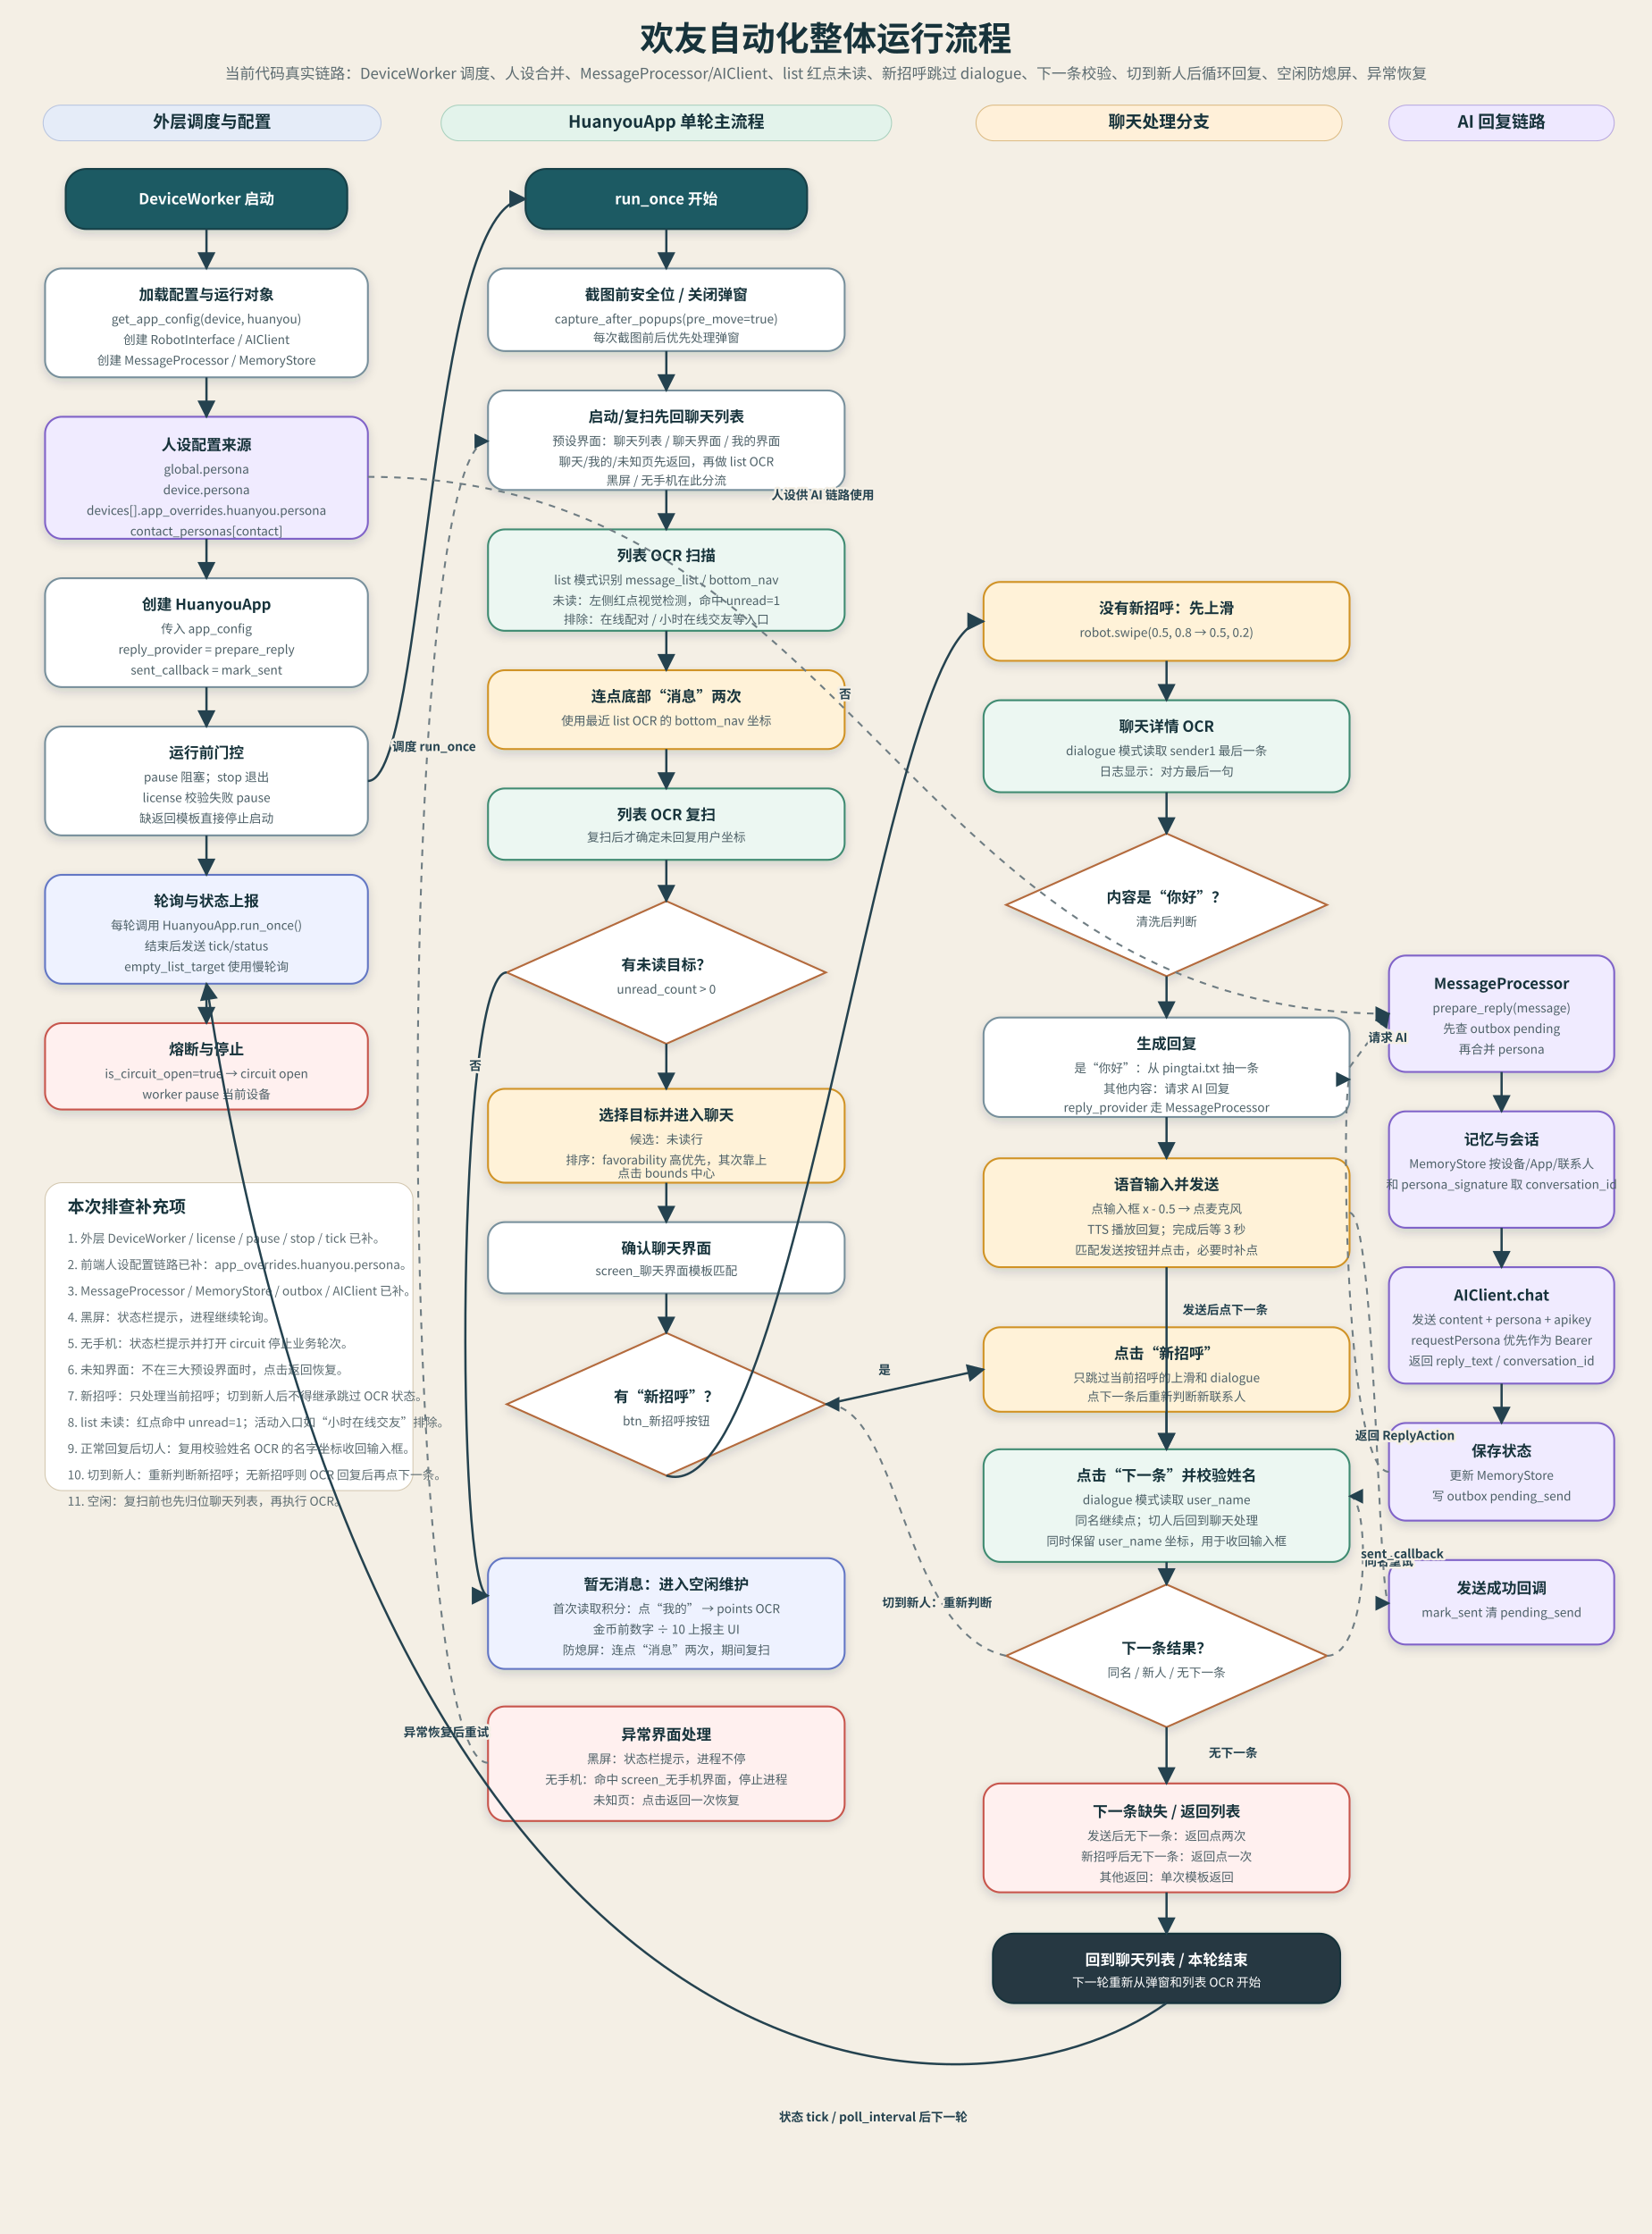
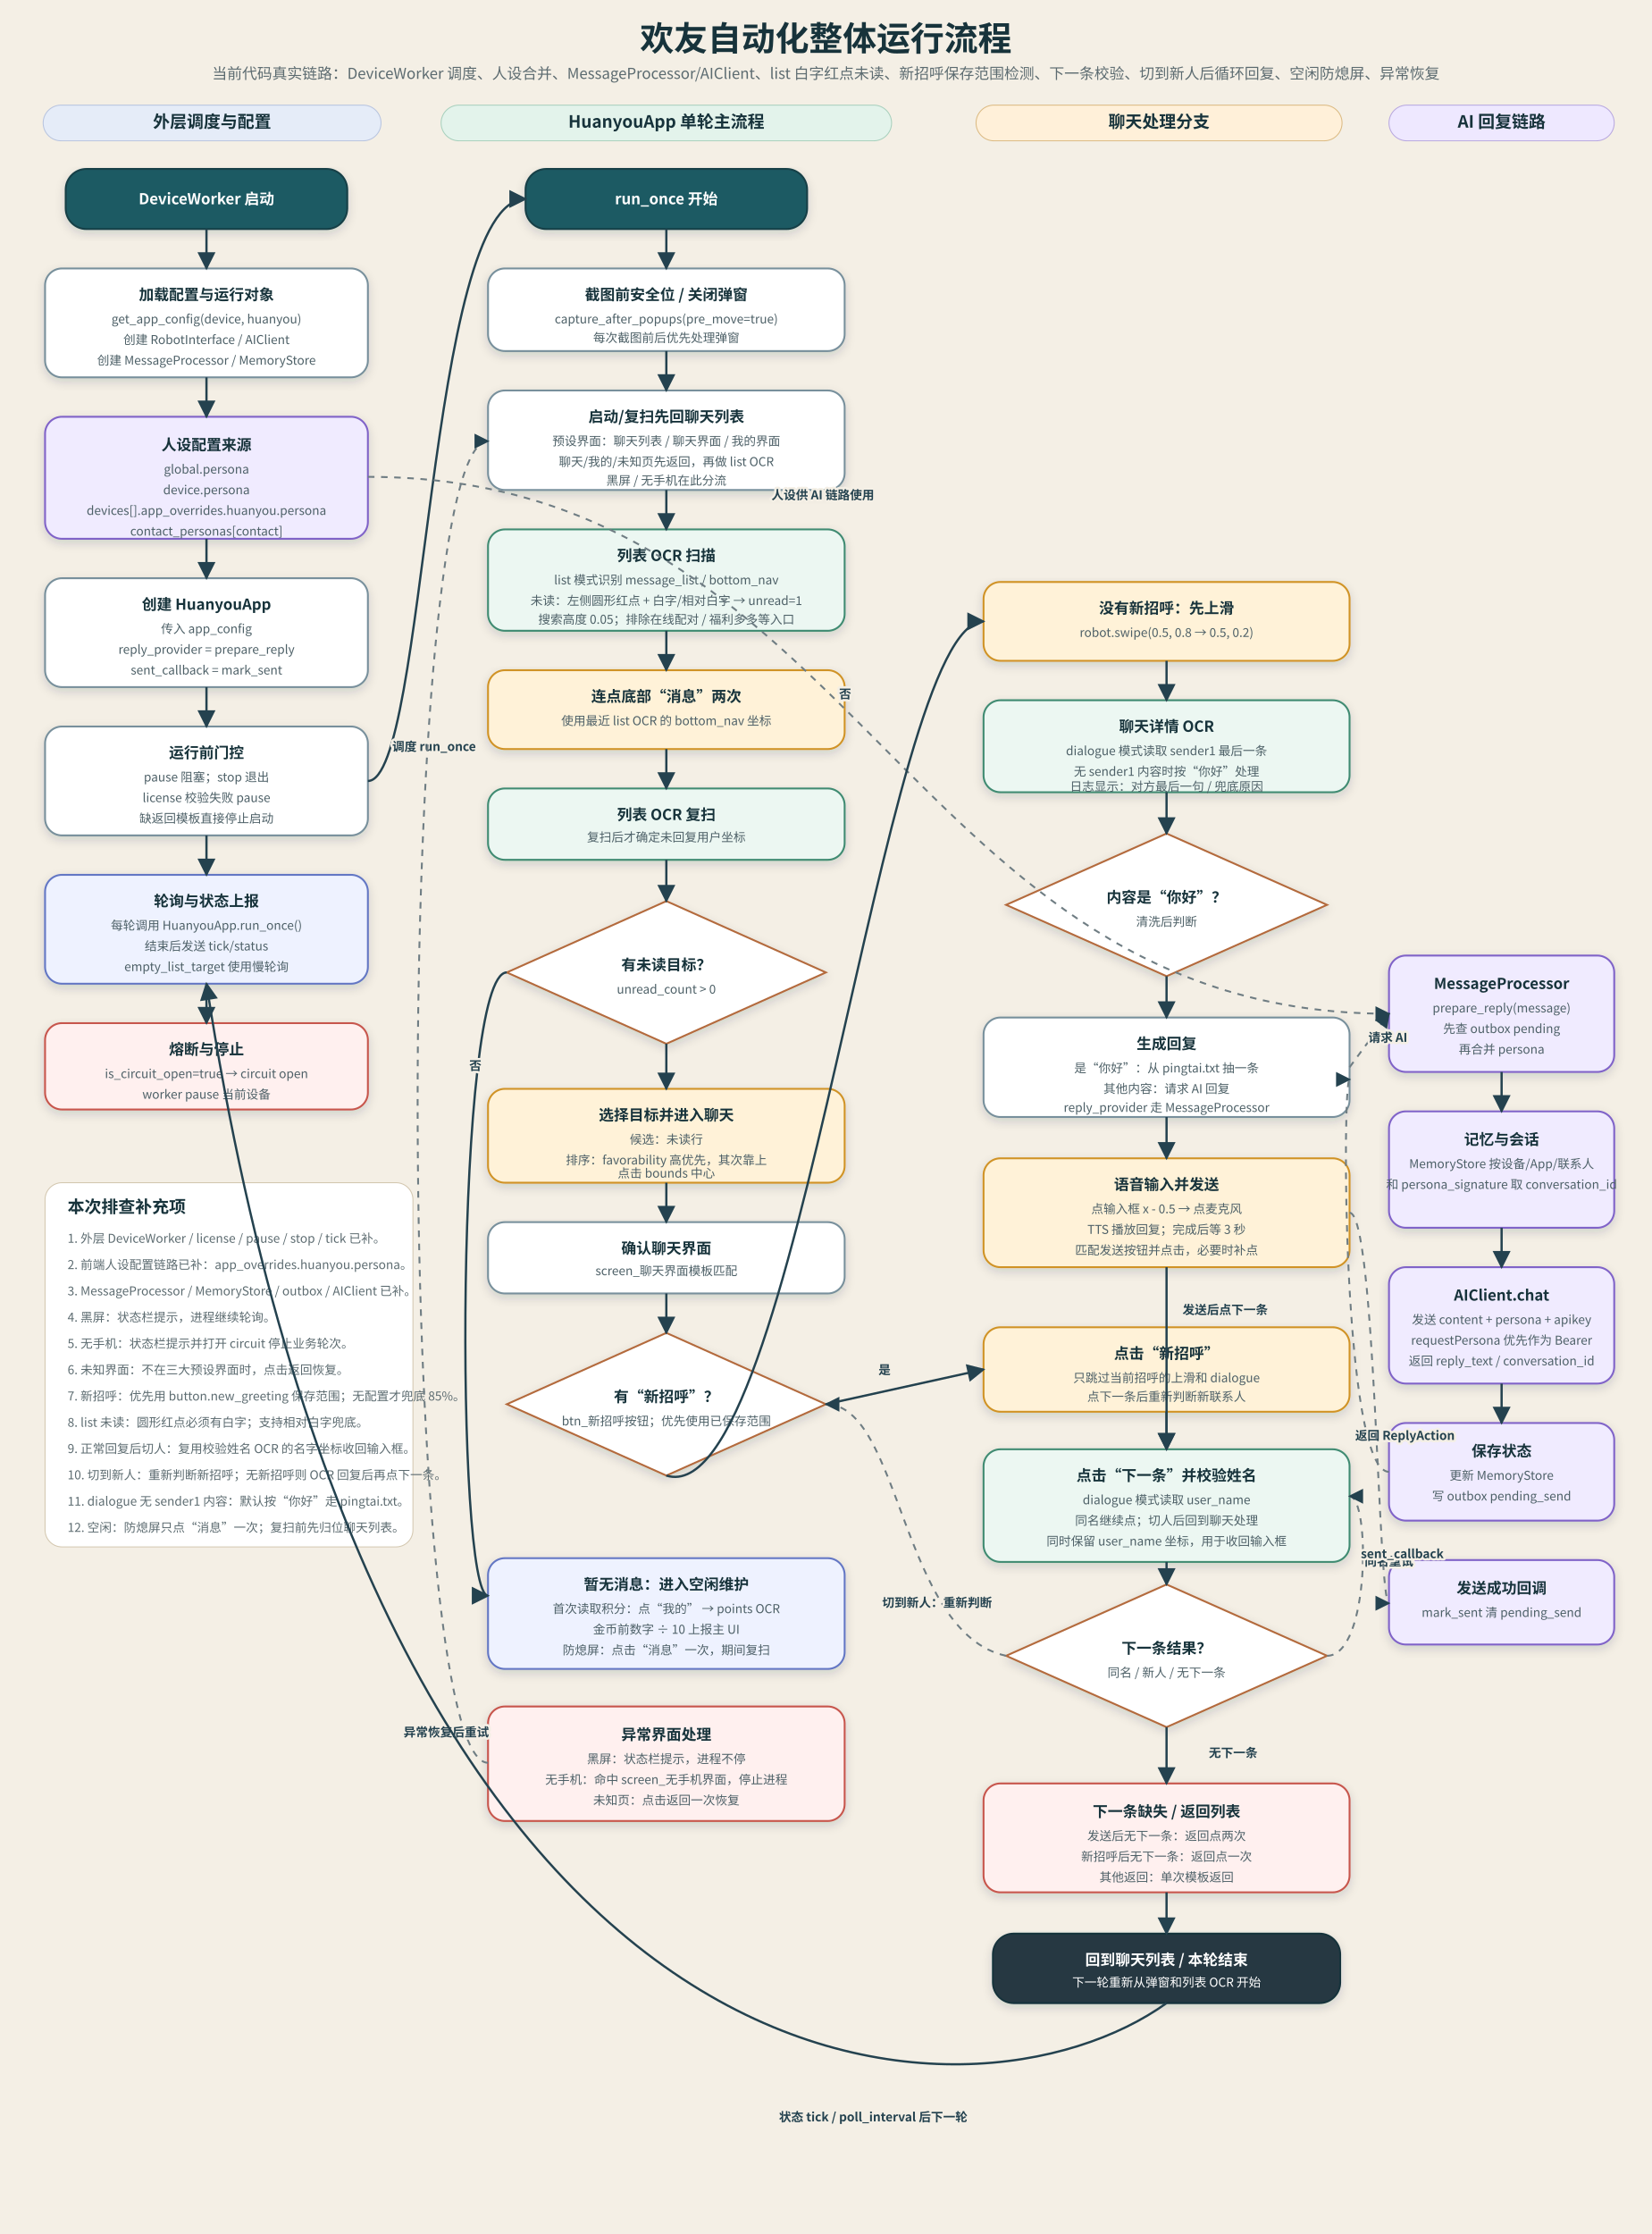
<svg xmlns="http://www.w3.org/2000/svg" width="1760" height="2380" viewBox="0 0 1760 2380" role="img" aria-labelledby="title desc">
  <defs>
    <marker id="arrow" viewBox="0 0 10 10" refX="9" refY="5" markerWidth="8" markerHeight="8" orient="auto-start-reverse">
      <path d="M 0 0 L 10 5 L 0 10 z" fill="#24424f" />
    </marker>
    <filter id="shadow" x="-10%" y="-10%" width="120%" height="130%">
      <feDropShadow dx="0" dy="4" stdDeviation="5" flood-color="#16313a" flood-opacity="0.16" />
    </filter>
    <style>
      .bg { fill: #f4efe5; }
      .title { font: 700 36px "Microsoft YaHei", "Noto Sans CJK SC", sans-serif; fill: #17333b; }
      .subtitle { font: 400 16px "Microsoft YaHei", "Noto Sans CJK SC", sans-serif; fill: #5c6b70; }
      .lane-title { font: 700 18px "Microsoft YaHei", "Noto Sans CJK SC", sans-serif; fill: #17333b; }
      .node { filter: url(#shadow); stroke-width: 2; }
      .start { fill: #1f5a64; stroke: #173f47; }
      .process { fill: #ffffff; stroke: #78909c; }
      .ocr { fill: #ecf7f2; stroke: #3f8b72; }
      .action { fill: #fff2d8; stroke: #d09327; }
      .decision { fill: #ffffff; stroke: #b36a3c; }
      .warning { fill: #fff0ef; stroke: #c7564d; }
      .idle { fill: #eef2ff; stroke: #6477c4; }
      .ai { fill: #f0ebff; stroke: #8064c8; }
      .end { fill: #263943; stroke: #17333b; }
      .node-text { font: 600 16px "Microsoft YaHei", "Noto Sans CJK SC", sans-serif; fill: #17333b; text-anchor: middle; dominant-baseline: middle; }
      .node-sub { font: 400 13px "Microsoft YaHei", "Noto Sans CJK SC", sans-serif; fill: #4d6067; text-anchor: middle; dominant-baseline: middle; }
      .white-text { fill: #ffffff; }
      .edge { fill: none; stroke: #24424f; stroke-width: 2.4; marker-end: url(#arrow); }
      .edge-soft { fill: none; stroke: #6f7d83; stroke-width: 2; stroke-dasharray: 7 7; marker-end: url(#arrow); }
      .label { font: 700 13px "Microsoft YaHei", "Noto Sans CJK SC", sans-serif; fill: #24424f; paint-order: stroke; stroke: #f4efe5; stroke-width: 5; stroke-linejoin: round; }
      .note { font: 400 13px "Microsoft YaHei", "Noto Sans CJK SC", sans-serif; fill: #5c6b70; }
    </style>
  </defs>
  <rect class="bg" x="0" y="0" width="1760" height="2380" />
  <text class="title" x="880" y="54" text-anchor="middle">欢友自动化整体运行流程</text>
-   <text class="subtitle" x="880" y="84" text-anchor="middle">当前代码真实链路：DeviceWorker 调度、人设合并、MessageProcessor/AIClient、list 红点未读、新招呼跳过 dialogue、下一条校验、切到新人后循环回复、空闲防熄屏、异常恢复</text>
+   <text class="subtitle" x="880" y="84" text-anchor="middle">当前代码真实链路：DeviceWorker 调度、人设合并、MessageProcessor/AIClient、list 白字红点未读、新招呼保存范围检测、下一条校验、切到新人后循环回复、空闲防熄屏、异常恢复</text>
  <rect x="46" y="112" width="360" height="38" rx="19" fill="#e5ecf8" stroke="#b8c4df" />
  <text class="lane-title" x="226" y="136" text-anchor="middle">外层调度与配置</text>
  <rect x="470" y="112" width="480" height="38" rx="19" fill="#e3f3eb" stroke="#a8d0bd" />
  <text class="lane-title" x="710" y="136" text-anchor="middle">HuanyouApp 单轮主流程</text>
  <rect x="1040" y="112" width="390" height="38" rx="19" fill="#fff0d9" stroke="#dbba83" />
  <text class="lane-title" x="1235" y="136" text-anchor="middle">聊天处理分支</text>
  <rect x="1480" y="112" width="240" height="38" rx="19" fill="#eee8ff" stroke="#b8a8df" />
  <text class="lane-title" x="1600" y="136" text-anchor="middle">AI 回复链路</text>
  <g>
    <rect class="node start" x="70" y="180" width="300" height="64" rx="22" />
    <text class="node-text white-text" x="220" y="212">DeviceWorker 启动</text>
  </g>
  <g>
    <rect class="node process" x="48" y="286" width="344" height="116" rx="18" />
    <text class="node-text" x="220" y="314">加载配置与运行对象</text>
    <text class="node-sub" x="220" y="340">get_app_config(device, huanyou)</text>
    <text class="node-sub" x="220" y="362">创建 RobotInterface / AIClient</text>
    <text class="node-sub" x="220" y="384">创建 MessageProcessor / MemoryStore</text>
  </g>
  <g>
    <rect class="node ai" x="48" y="444" width="344" height="130" rx="18" />
    <text class="node-text" x="220" y="474">人设配置来源</text>
    <text class="node-sub" x="220" y="500">global.persona</text>
    <text class="node-sub" x="220" y="522">device.persona</text>
    <text class="node-sub" x="220" y="544">devices[].app_overrides.huanyou.persona</text>
    <text class="node-sub" x="220" y="566">contact_personas[contact]</text>
  </g>
  <g>
    <rect class="node process" x="48" y="616" width="344" height="116" rx="18" />
    <text class="node-text" x="220" y="644">创建 HuanyouApp</text>
    <text class="node-sub" x="220" y="670">传入 app_config</text>
    <text class="node-sub" x="220" y="692">reply_provider = prepare_reply</text>
    <text class="node-sub" x="220" y="714">sent_callback = mark_sent</text>
  </g>
  <g>
    <rect class="node process" x="48" y="774" width="344" height="116" rx="18" />
    <text class="node-text" x="220" y="802">运行前门控</text>
    <text class="node-sub" x="220" y="828">pause 阻塞；stop 退出</text>
    <text class="node-sub" x="220" y="850">license 校验失败 pause</text>
    <text class="node-sub" x="220" y="872">缺返回模板直接停止启动</text>
  </g>
  <g>
    <rect class="node idle" x="48" y="932" width="344" height="116" rx="18" />
    <text class="node-text" x="220" y="960">轮询与状态上报</text>
    <text class="node-sub" x="220" y="986">每轮调用 HuanyouApp.run_once()</text>
    <text class="node-sub" x="220" y="1008">结束后发送 tick/status</text>
    <text class="node-sub" x="220" y="1030">empty_list_target 使用慢轮询</text>
  </g>
  <g>
    <rect class="node warning" x="48" y="1090" width="344" height="92" rx="18" />
    <text class="node-text" x="220" y="1118">熔断与停止</text>
    <text class="node-sub" x="220" y="1144">is_circuit_open=true → circuit open</text>
    <text class="node-sub" x="220" y="1166">worker pause 当前设备</text>
  </g>
  <g>
    <rect class="node start" x="560" y="180" width="300" height="64" rx="22" />
    <text class="node-text white-text" x="710" y="212">run_once 开始</text>
  </g>
  <g>
    <rect class="node process" x="520" y="286" width="380" height="88" rx="18" />
    <text class="node-text" x="710" y="314">截图前安全位 / 关闭弹窗</text>
    <text class="node-sub" x="710" y="340">capture_after_popups(pre_move=true)</text>
    <text class="node-sub" x="710" y="360">每次截图前后优先处理弹窗</text>
  </g>
  <g>
    <rect class="node process" x="520" y="416" width="380" height="106" rx="18" />
    <text class="node-text" x="710" y="444">启动/复扫先回聊天列表</text>
    <text class="node-sub" x="710" y="470">预设界面：聊天列表 / 聊天界面 / 我的界面</text>
    <text class="node-sub" x="710" y="492">聊天/我的/未知页先返回，再做 list OCR</text>
    <text class="node-sub" x="710" y="512">黑屏 / 无手机在此分流</text>
  </g>
  <g>
    <rect class="node ocr" x="520" y="564" width="380" height="108" rx="18" />
    <text class="node-text" x="710" y="592">列表 OCR 扫描</text>
    <text class="node-sub" x="710" y="618">list 模式识别 message_list / bottom_nav</text>
-     <text class="node-sub" x="710" y="640">未读：左侧红点视觉检测，命中 unread=1</text>
-     <text class="node-sub" x="710" y="660">排除：在线配对 / 小时在线交友等入口</text>
+     <text class="node-sub" x="710" y="640">未读：左侧圆形红点 + 白字/相对白字 → unread=1</text>
+     <text class="node-sub" x="710" y="660">搜索高度 0.05；排除在线配对 / 福利多多等入口</text>
  </g>
  <g>
    <rect class="node action" x="520" y="714" width="380" height="84" rx="18" />
    <text class="node-text" x="710" y="742">连点底部“消息”两次</text>
    <text class="node-sub" x="710" y="768">使用最近 list OCR 的 bottom_nav 坐标</text>
  </g>
  <g>
    <rect class="node ocr" x="520" y="840" width="380" height="76" rx="18" />
    <text class="node-text" x="710" y="868">列表 OCR 复扫</text>
    <text class="node-sub" x="710" y="892">复扫后才确定未回复用户坐标</text>
  </g>
  <g>
    <path class="node decision" d="M710 960 L880 1036 L710 1112 L540 1036 Z" />
    <text class="node-text" x="710" y="1028">有未读目标？</text>
    <text class="node-sub" x="710" y="1054">unread_count &gt; 0</text>
  </g>
  <g>
    <rect class="node action" x="520" y="1160" width="380" height="100" rx="18" />
    <text class="node-text" x="710" y="1188">选择目标并进入聊天</text>
    <text class="node-sub" x="710" y="1214">候选：未读行</text>
    <text class="node-sub" x="710" y="1236">排序：favorability 高优先，其次靠上</text>
    <text class="node-sub" x="710" y="1250">点击 bounds 中心</text>
  </g>
  <g>
    <rect class="node process" x="520" y="1302" width="380" height="76" rx="18" />
    <text class="node-text" x="710" y="1330">确认聊天界面</text>
    <text class="node-sub" x="710" y="1354">screen_聊天界面模板匹配</text>
  </g>
  <g>
    <path class="node decision" d="M710 1420 L880 1496 L710 1572 L540 1496 Z" />
    <text class="node-text" x="710" y="1488">有“新招呼”？</text>
-     <text class="node-sub" x="710" y="1514">btn_新招呼按钮</text>
+     <text class="node-sub" x="710" y="1514">btn_新招呼按钮；优先使用已保存范围</text>
  </g>
  <g>
    <rect class="node idle" x="520" y="1660" width="380" height="118" rx="18" />
    <text class="node-text" x="710" y="1688">暂无消息：进入空闲维护</text>
    <text class="node-sub" x="710" y="1714">首次读取积分：点“我的” → points OCR</text>
    <text class="node-sub" x="710" y="1736">金币前数字 ÷ 10 上报主 UI</text>
-     <text class="node-sub" x="710" y="1758">防熄屏：连点“消息”两次，期间复扫</text>
+     <text class="node-sub" x="710" y="1758">防熄屏：点击“消息”一次，期间复扫</text>
  </g>
  <g>
    <rect class="node warning" x="520" y="1818" width="380" height="122" rx="18" />
    <text class="node-text" x="710" y="1848">异常界面处理</text>
    <text class="node-sub" x="710" y="1874">黑屏：状态栏提示，进程不停</text>
    <text class="node-sub" x="710" y="1896">无手机：命中 screen_无手机界面，停止进程</text>
    <text class="node-sub" x="710" y="1918">未知页：点击返回一次恢复</text>
  </g>
  <g>
    <rect class="node action" x="1048" y="1414" width="390" height="90" rx="18" />
    <text class="node-text" x="1243" y="1442">点击“新招呼”</text>
    <text class="node-sub" x="1243" y="1468">只跳过当前招呼的上滑和 dialogue</text>
    <text class="node-sub" x="1243" y="1488">点下一条后重新判断新联系人</text>
  </g>
  <g>
    <rect class="node ocr" x="1048" y="1544" width="390" height="120" rx="18" />
    <text class="node-text" x="1243" y="1572">点击“下一条”并校验姓名</text>
    <text class="node-sub" x="1243" y="1598">dialogue 模式读取 user_name</text>
    <text class="node-sub" x="1243" y="1620">同名继续点；切人后回到聊天处理</text>
    <text class="node-sub" x="1243" y="1642">同时保留 user_name 坐标，用于收回输入框</text>
  </g>
  <g>
    <path class="node decision" d="M1243 1688 L1414 1764 L1243 1840 L1072 1764 Z" />
    <text class="node-text" x="1243" y="1756">下一条结果？</text>
    <text class="node-sub" x="1243" y="1782">同名 / 新人 / 无下一条</text>
  </g>
  <g>
    <rect class="node action" x="1048" y="620" width="390" height="84" rx="18" />
    <text class="node-text" x="1243" y="648">没有新招呼：先上滑</text>
    <text class="node-sub" x="1243" y="674">robot.swipe(0.5, 0.8 → 0.5, 0.2)</text>
  </g>
  <g>
    <rect class="node ocr" x="1048" y="746" width="390" height="98" rx="18" />
    <text class="node-text" x="1243" y="774">聊天详情 OCR</text>
    <text class="node-sub" x="1243" y="800">dialogue 模式读取 sender1 最后一条</text>
-     <text class="node-sub" x="1243" y="822">日志显示：对方最后一句</text>
+     <text class="node-sub" x="1243" y="822">无 sender1 内容时按“你好”处理</text>
+     <text class="node-sub" x="1243" y="838">日志显示：对方最后一句 / 兜底原因</text>
  </g>
  <g>
    <path class="node decision" d="M1243 888 L1414 964 L1243 1040 L1072 964 Z" />
    <text class="node-text" x="1243" y="956">内容是“你好”？</text>
    <text class="node-sub" x="1243" y="982">清洗后判断</text>
  </g>
  <g>
    <rect class="node process" x="1048" y="1084" width="390" height="106" rx="18" />
    <text class="node-text" x="1243" y="1112">生成回复</text>
    <text class="node-sub" x="1243" y="1138">是“你好”：从 pingtai.txt 抽一条</text>
    <text class="node-sub" x="1243" y="1160">其他内容：请求 AI 回复</text>
    <text class="node-sub" x="1243" y="1180">reply_provider 走 MessageProcessor</text>
  </g>
  <g>
    <rect class="node action" x="1048" y="1234" width="390" height="116" rx="18" />
    <text class="node-text" x="1243" y="1262">语音输入并发送</text>
    <text class="node-sub" x="1243" y="1288">点输入框 x - 0.5 → 点麦克风</text>
    <text class="node-sub" x="1243" y="1310">TTS 播放回复；完成后等 3 秒</text>
    <text class="node-sub" x="1243" y="1332">匹配发送按钮并点击，必要时补点</text>
  </g>
  <g>
    <rect class="node warning" x="1048" y="1900" width="390" height="116" rx="18" />
    <text class="node-text" x="1243" y="1930">下一条缺失 / 返回列表</text>
    <text class="node-sub" x="1243" y="1956">发送后无下一条：返回点两次</text>
    <text class="node-sub" x="1243" y="1978">新招呼后无下一条：返回点一次</text>
    <text class="node-sub" x="1243" y="2000">其他返回：单次模板返回</text>
  </g>
  <g>
    <rect class="node end" x="1058" y="2060" width="370" height="74" rx="22" />
    <text class="node-text white-text" x="1243" y="2088">回到聊天列表 / 本轮结束</text>
    <text class="node-sub white-text" x="1243" y="2112">下一轮重新从弹窗和列表 OCR 开始</text>
  </g>
  <g>
    <rect class="node ai" x="1480" y="1018" width="240" height="124" rx="18" />
    <text class="node-text" x="1600" y="1048">MessageProcessor</text>
    <text class="node-sub" x="1600" y="1074">prepare_reply(message)</text>
    <text class="node-sub" x="1600" y="1096">先查 outbox pending</text>
    <text class="node-sub" x="1600" y="1118">再合并 persona</text>
  </g>
  <g>
    <rect class="node ai" x="1480" y="1184" width="240" height="124" rx="18" />
    <text class="node-text" x="1600" y="1214">记忆与会话</text>
    <text class="node-sub" x="1600" y="1240">MemoryStore 按设备/App/联系人</text>
    <text class="node-sub" x="1600" y="1262">和 persona_signature 取 conversation_id</text>
  </g>
  <g>
    <rect class="node ai" x="1480" y="1350" width="240" height="124" rx="18" />
    <text class="node-text" x="1600" y="1380">AIClient.chat</text>
    <text class="node-sub" x="1600" y="1406">发送 content + persona + apikey</text>
    <text class="node-sub" x="1600" y="1428">requestPersona 优先作为 Bearer</text>
    <text class="node-sub" x="1600" y="1450">返回 reply_text / conversation_id</text>
  </g>
  <g>
    <rect class="node ai" x="1480" y="1516" width="240" height="104" rx="18" />
    <text class="node-text" x="1600" y="1546">保存状态</text>
    <text class="node-sub" x="1600" y="1572">更新 MemoryStore</text>
    <text class="node-sub" x="1600" y="1594">写 outbox pending_send</text>
  </g>
  <g>
    <rect class="node ai" x="1480" y="1662" width="240" height="90" rx="18" />
    <text class="node-text" x="1600" y="1692">发送成功回调</text>
    <text class="node-sub" x="1600" y="1718">mark_sent 清 pending_send</text>
  </g>
  <g>
-     <rect x="48" y="1260" width="392" height="328" rx="18" fill="#ffffff" stroke="#d3c7af" />
+     <rect x="48" y="1260" width="392" height="388" rx="18" fill="#ffffff" stroke="#d3c7af" />
    <text class="lane-title" x="72" y="1292">本次排查补充项</text>
    <text class="note" x="72" y="1324">1. 外层 DeviceWorker / license / pause / stop / tick 已补。</text>
    <text class="note" x="72" y="1352">2. 前端人设配置链路已补：app_overrides.huanyou.persona。</text>
    <text class="note" x="72" y="1380">3. MessageProcessor / MemoryStore / outbox / AIClient 已补。</text>
    <text class="note" x="72" y="1408">4. 黑屏：状态栏提示，进程继续轮询。</text>
    <text class="note" x="72" y="1436">5. 无手机：状态栏提示并打开 circuit 停止业务轮次。</text>
    <text class="note" x="72" y="1464">6. 未知界面：不在三大预设界面时，点击返回恢复。</text>
-     <text class="note" x="72" y="1492">7. 新招呼：只处理当前招呼；切到新人后不得继承跳过 OCR 状态。</text>
-     <text class="note" x="72" y="1520">8. list 未读：红点命中 unread=1；活动入口如“小时在线交友”排除。</text>
+     <text class="note" x="72" y="1492">7. 新招呼：优先用 button.new_greeting 保存范围；无配置才兜底 85%。</text>
+     <text class="note" x="72" y="1520">8. list 未读：圆形红点必须有白字；支持相对白字兜底。</text>
    <text class="note" x="72" y="1548">9. 正常回复后切人：复用校验姓名 OCR 的名字坐标收回输入框。</text>
    <text class="note" x="72" y="1576">10. 切到新人：重新判断新招呼；无新招呼则 OCR 回复后再点下一条。</text>
-     <text class="note" x="72" y="1604">11. 空闲：复扫前也先归位聊天列表，再执行 OCR。</text>
+     <text class="note" x="72" y="1604">11. dialogue 无 sender1 内容：默认按“你好”走 pingtai.txt。</text>
+     <text class="note" x="72" y="1632">12. 空闲：防熄屏只点“消息”一次；复扫前先归位聊天列表。</text>
  </g>
  <path class="edge" d="M220 244 L220 286" />
  <path class="edge" d="M220 402 L220 444" />
  <path class="edge" d="M220 574 L220 616" />
  <path class="edge" d="M220 732 L220 774" />
  <path class="edge" d="M220 890 L220 932" />
  <path class="edge" d="M220 1048 L220 1090" />
  <path class="edge" d="M392 832 C455 832 455 212 560 212" />
  <text class="label" x="418" y="800">调度 run_once</text>
  <path class="edge-soft" d="M392 508 C915 508 965 1080 1480 1080" />
  <text class="label" x="822" y="532">人设供 AI 链路使用</text>
  <path class="edge" d="M710 244 L710 286" />
  <path class="edge" d="M710 374 L710 416" />
  <path class="edge" d="M710 522 L710 564" />
  <path class="edge" d="M710 672 L710 714" />
  <path class="edge" d="M710 798 L710 840" />
  <path class="edge" d="M710 916 L710 960" />
  <path class="edge" d="M710 1112 L710 1160" />
  <path class="edge" d="M710 1260 L710 1302" />
  <path class="edge" d="M710 1378 L710 1420" />
  <path class="edge" d="M540 1036 C485 1036 485 1700 520 1700" />
  <text class="label" x="500" y="1140">否</text>
  <path class="edge-soft" d="M520 1878 C420 1878 420 470 520 470" />
  <text class="label" x="430" y="1850">异常恢复后重试</text>
  <path class="edge" d="M880 1496 L1048 1459" />
  <text class="label" x="936" y="1464">是</text>
  <path class="edge" d="M1243 1504 L1243 1544" />
  <path class="edge" d="M1243 1664 L1243 1688" />
  <path class="edge" d="M1243 1840 L1243 1900" />
  <text class="label" x="1288" y="1872">无下一条</text>
  <path class="edge-soft" d="M1414 1764 C1460 1764 1460 1594 1438 1594" />
  <text class="label" x="1454" y="1668">同名重试</text>
  <path class="edge-soft" d="M1072 1764 C960 1740 960 1496 880 1496" />
  <text class="label" x="940" y="1712">切到新人：重新判断</text>
  <path class="edge" d="M710 1572 C850 1615 940 662 1048 662" />
  <text class="label" x="894" y="744">否</text>
  <path class="edge" d="M1243 704 L1243 746" />
  <path class="edge" d="M1243 844 L1243 888" />
  <path class="edge" d="M1243 1040 L1243 1084" />
  <path class="edge" d="M1243 1190 L1243 1234" />
  <path class="edge" d="M1243 1350 L1243 1544" />
  <text class="label" x="1260" y="1400">发送后点下一条</text>
  <path class="edge" d="M1243 2016 L1243 2060" />
  <path class="edge-soft" d="M1438 1137 L1480 1080" />
  <text class="label" x="1458" y="1110">请求 AI</text>
  <path class="edge" d="M1600 1142 L1600 1184" />
  <path class="edge" d="M1600 1308 L1600 1350" />
  <path class="edge" d="M1600 1474 L1600 1516" />
  <path class="edge-soft" d="M1480 1568 C1430 1568 1430 1150 1438 1150" />
  <text class="label" x="1444" y="1534">返回 ReplyAction</text>
  <path class="edge-soft" d="M1438 1292 C1466 1292 1468 1708 1480 1708" />
  <text class="label" x="1450" y="1660">sent_callback</text>
  <path class="edge" d="M1243 2134 C1040 2280 410 2280 220 1048" />
  <text class="label" x="830" y="2260">状态 tick / poll_interval 后下一轮</text>
</svg>
